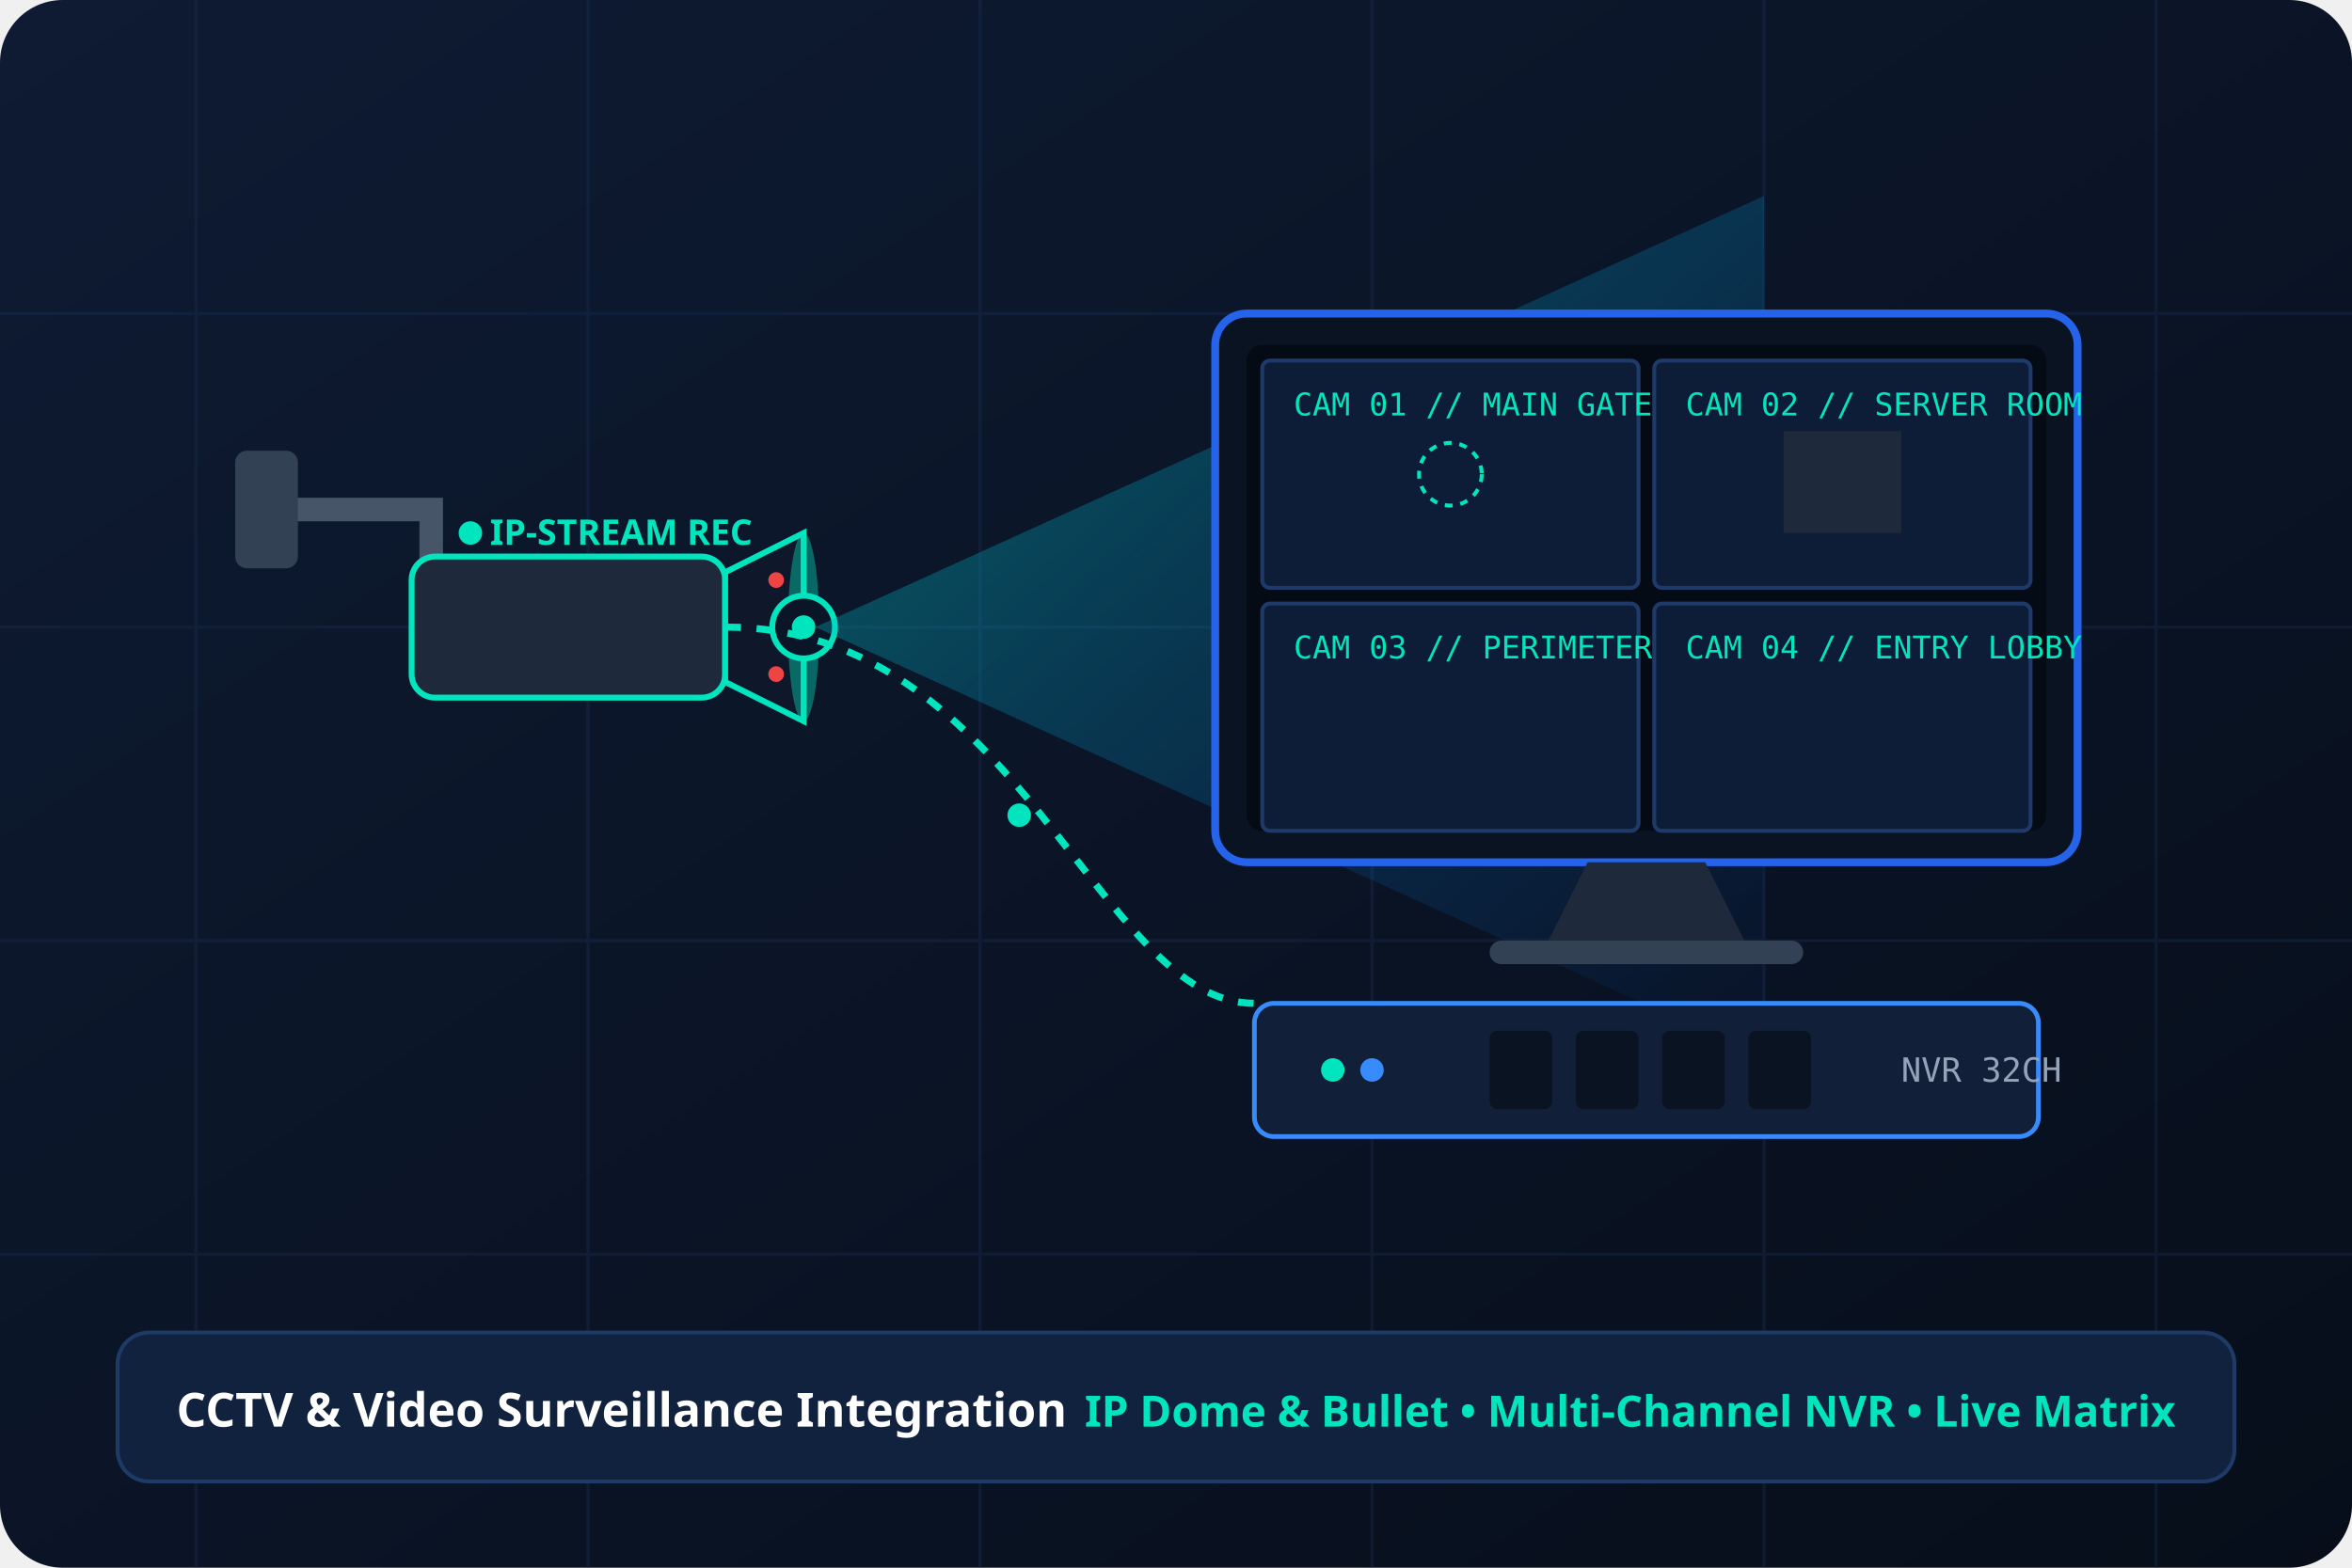
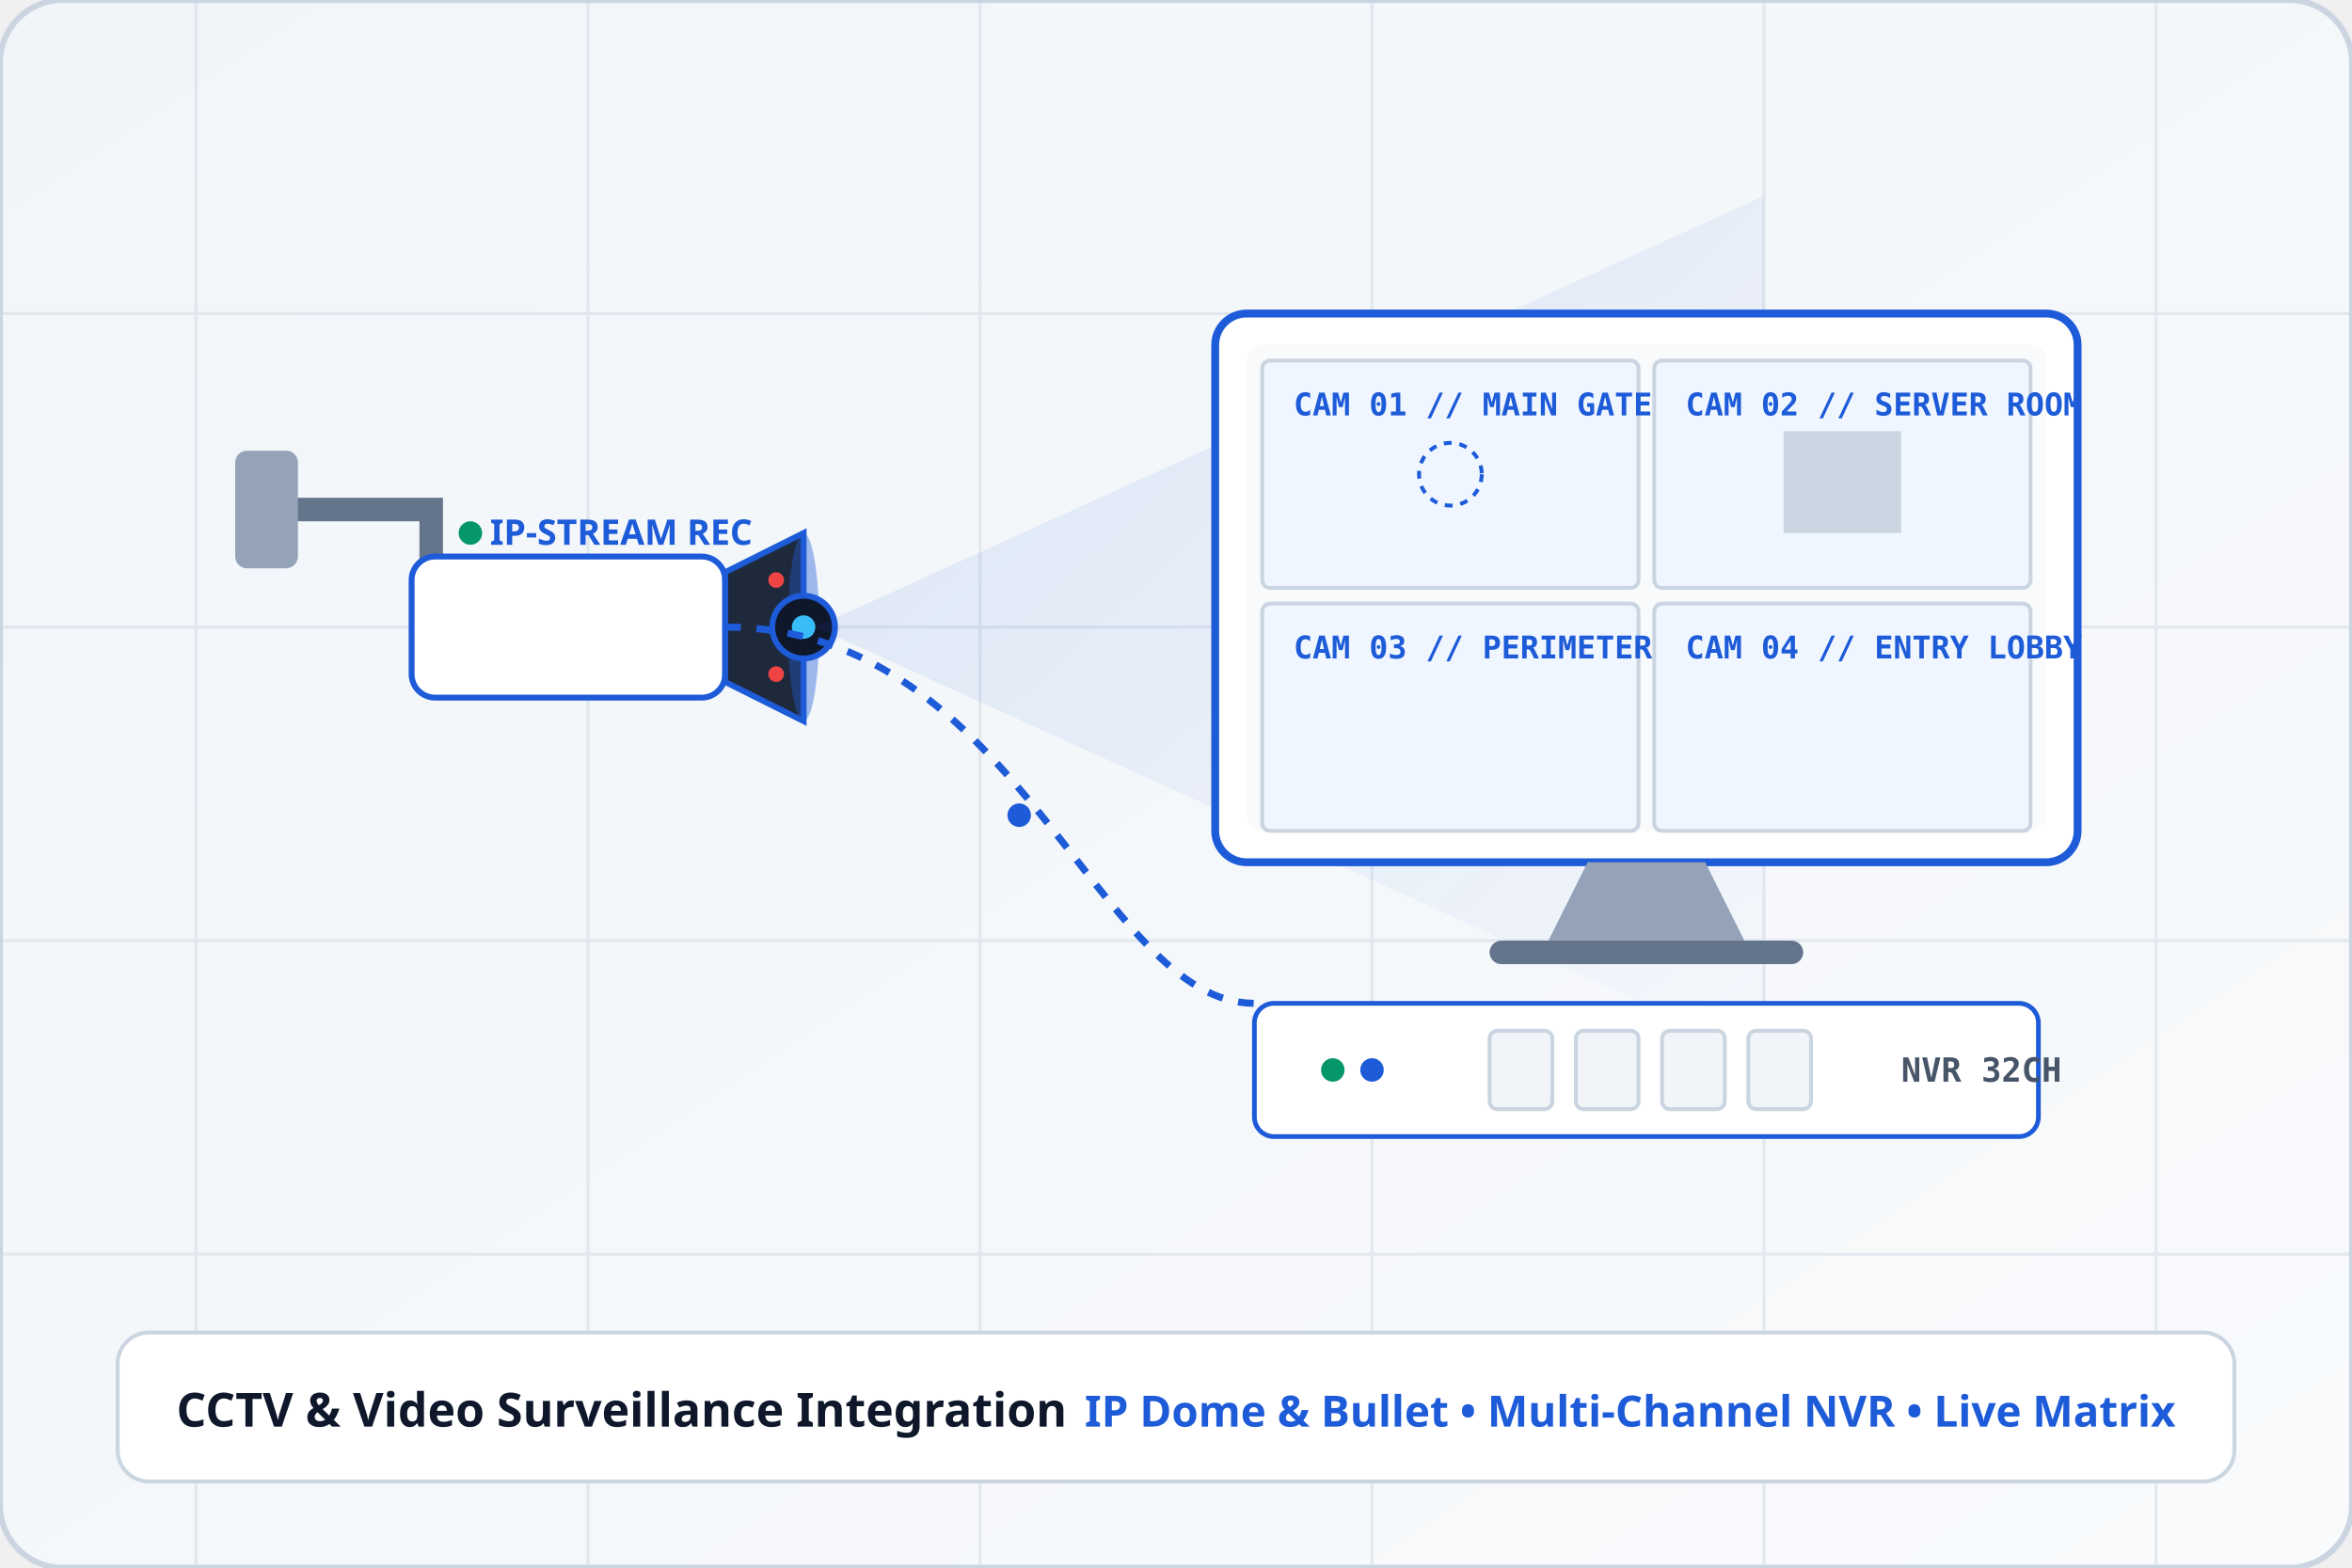
<svg xmlns="http://www.w3.org/2000/svg" viewBox="0 0 600 400" fill="none">
  <defs>
-     <linearGradient id="cctvBg" x1="0%" y1="0%" x2="100%" y2="100%">
-       <stop offset="0%" stop-color="#0E1B33" />
-       <stop offset="100%" stop-color="#070E1A" />
+     <linearGradient id="cctvBgLight" x1="0%" y1="0%" x2="100%" y2="100%">
+       <stop offset="0%" stop-color="#F1F5F9" />
+       <stop offset="100%" stop-color="#F8FAFC" />
    </linearGradient>
-     <linearGradient id="cctvBeam" x1="0%" y1="0%" x2="100%" y2="100%">
-       <stop offset="0%" stop-color="#00E5BE" stop-opacity="0.4" />
-       <stop offset="100%" stop-color="#0062FF" stop-opacity="0.02" />
+     <linearGradient id="cctvBeamLight" x1="0%" y1="0%" x2="100%" y2="100%">
+       <stop offset="0%" stop-color="#1D5BD8" stop-opacity="0.12" />
+       <stop offset="100%" stop-color="#1D5BD8" stop-opacity="0.01" />
    </linearGradient>
  </defs>
-   <rect width="600" height="400" rx="16" fill="url(#cctvBg)" />
-   <g stroke="#1E3258" stroke-width="0.8" opacity="0.3">
+   <rect width="600" height="400" rx="16" fill="url(#cctvBgLight)" stroke="#CBD5E1" stroke-width="1.5" />
+   <g stroke="#CBD5E1" stroke-width="0.8" opacity="0.45">
    <path d="M50 0v400 M150 0v400 M250 0v400 M350 0v400 M450 0v400 M550 0v400" />
    <path d="M0 80h600 M0 160h600 M0 240h600 M0 320h600" />
  </g>
  <g transform="translate(130, 160)">
-     <path d="M-60 -30 L-20 -30 L-20 0" stroke="#475569" stroke-width="6" stroke-linecap="round" />
-     <rect x="-70" y="-45" width="16" height="30" rx="3" fill="#334155" />
-     <rect x="-25" y="-18" width="80" height="36" rx="6" fill="#1E293B" stroke="#00E5BE" stroke-width="1.5" />
-     <path d="M55 -14 L75 -24 L75 24 L55 14 Z" fill="#0F172A" stroke="#00E5BE" stroke-width="1.5" />
-     <ellipse cx="75" cy="0" rx="4" ry="24" fill="#00E5BE" opacity="0.4" />
-     <circle cx="75" cy="0" r="8" fill="#0B1528" stroke="#00E5BE" stroke-width="1.5" />
-     <circle cx="75" cy="0" r="3" fill="#00E5BE" />
+     <path d="M-60 -30 L-20 -30 L-20 0" stroke="#64748B" stroke-width="6" stroke-linecap="round" />
+     <rect x="-70" y="-45" width="16" height="30" rx="3" fill="#94A3B8" />
+     <rect x="-25" y="-18" width="80" height="36" rx="6" fill="#FFFFFF" stroke="#1D5BD8" stroke-width="1.5" />
+     <path d="M55 -14 L75 -24 L75 24 L55 14 Z" fill="#1E293B" stroke="#1D5BD8" stroke-width="1.5" />
+     <ellipse cx="75" cy="0" rx="4" ry="24" fill="#1D5BD8" opacity="0.4" />
+     <circle cx="75" cy="0" r="8" fill="#0F172A" stroke="#1D5BD8" stroke-width="1.5" />
+     <circle cx="75" cy="0" r="3" fill="#38BDF8" />
    <circle cx="68" cy="-12" r="2" fill="#EF4444" />
    <circle cx="68" cy="12" r="2" fill="#EF4444" />
-     <path d="M78 0 L320 -110 L320 110 Z" fill="url(#cctvBeam)" />
-     <circle cx="-10" cy="-24" r="3" fill="#00E5BE" />
-     <text x="-5" y="-21" fill="#00E5BE" font-family="'Plus Jakarta Sans', sans-serif" font-size="9" font-weight="600">IP-STREAM REC</text>
+     <path d="M78 0 L320 -110 L320 110 Z" fill="url(#cctvBeamLight)" />
+     <circle cx="-10" cy="-24" r="3" fill="#059669" />
+     <text x="-5" y="-21" fill="#1D5BD8" font-family="'Plus Jakarta Sans', sans-serif" font-size="9" font-weight="700">IP-STREAM REC</text>
  </g>
  <g transform="translate(420, 190)">
-     <rect x="-110" y="-110" width="220" height="140" rx="8" fill="#091322" stroke="#2563EB" stroke-width="2" />
-     <rect x="-102" y="-102" width="204" height="124" rx="4" fill="#050B14" />
-     <rect x="-98" y="-98" width="96" height="58" rx="2" fill="#0D1D38" stroke="#1E3A6B" />
-     <text x="-90" y="-84" fill="#00E5BE" font-family="monospace" font-size="8">CAM 01 // MAIN GATE</text>
-     <circle cx="-50" cy="-69" r="8" fill="none" stroke="#00E5BE" stroke-dasharray="2 2" />
-     <rect x="2" y="-98" width="96" height="58" rx="2" fill="#0D1D38" stroke="#1E3A6B" />
-     <text x="10" y="-84" fill="#00E5BE" font-family="monospace" font-size="8">CAM 02 // SERVER ROOM</text>
-     <rect x="35" y="-80" width="30" height="26" fill="#1E293B" />
-     <rect x="-98" y="-36" width="96" height="58" rx="2" fill="#0D1D38" stroke="#1E3A6B" />
-     <text x="-90" y="-22" fill="#00E5BE" font-family="monospace" font-size="8">CAM 03 // PERIMETER</text>
-     <rect x="2" y="-36" width="96" height="58" rx="2" fill="#0D1D38" stroke="#1E3A6B" />
-     <text x="10" y="-22" fill="#00E5BE" font-family="monospace" font-size="8">CAM 04 // ENTRY LOBBY</text>
-     <path d="M-15 30 L-25 50 L25 50 L15 30 Z" fill="#1E293B" />
-     <rect x="-40" y="50" width="80" height="6" rx="3" fill="#334155" />
-     <rect x="-100" y="66" width="200" height="34" rx="5" fill="#111F38" stroke="#388BFD" stroke-width="1.2" />
-     <circle cx="-80" cy="83" r="3" fill="#00E5BE" />
-     <circle cx="-70" cy="83" r="3" fill="#388BFD" />
-     <rect x="-40" y="73" width="16" height="20" rx="2" fill="#091322" />
-     <rect x="-18" y="73" width="16" height="20" rx="2" fill="#091322" />
-     <rect x="4" y="73" width="16" height="20" rx="2" fill="#091322" />
-     <rect x="26" y="73" width="16" height="20" rx="2" fill="#091322" />
-     <text x="65" y="86" fill="#94A3B8" font-family="monospace" font-size="8.5">NVR 32CH</text>
+     <rect x="-110" y="-110" width="220" height="140" rx="8" fill="#FFFFFF" stroke="#1D5BD8" stroke-width="2" />
+     <rect x="-102" y="-102" width="204" height="124" rx="4" fill="#F8FAFC" />
+     <rect x="-98" y="-98" width="96" height="58" rx="2" fill="#EFF6FF" stroke="#CBD5E1" />
+     <text x="-90" y="-84" fill="#1D5BD8" font-family="monospace" font-size="8" font-weight="700">CAM 01 // MAIN GATE</text>
+     <circle cx="-50" cy="-69" r="8" fill="none" stroke="#1D5BD8" stroke-dasharray="2 2" />
+     <rect x="2" y="-98" width="96" height="58" rx="2" fill="#EFF6FF" stroke="#CBD5E1" />
+     <text x="10" y="-84" fill="#1D5BD8" font-family="monospace" font-size="8" font-weight="700">CAM 02 // SERVER ROOM</text>
+     <rect x="35" y="-80" width="30" height="26" fill="#CBD5E1" />
+     <rect x="-98" y="-36" width="96" height="58" rx="2" fill="#EFF6FF" stroke="#CBD5E1" />
+     <text x="-90" y="-22" fill="#1D5BD8" font-family="monospace" font-size="8" font-weight="700">CAM 03 // PERIMETER</text>
+     <rect x="2" y="-36" width="96" height="58" rx="2" fill="#EFF6FF" stroke="#CBD5E1" />
+     <text x="10" y="-22" fill="#1D5BD8" font-family="monospace" font-size="8" font-weight="700">CAM 04 // ENTRY LOBBY</text>
+     <path d="M-15 30 L-25 50 L25 50 L15 30 Z" fill="#94A3B8" />
+     <rect x="-40" y="50" width="80" height="6" rx="3" fill="#64748B" />
+     <rect x="-100" y="66" width="200" height="34" rx="5" fill="#FFFFFF" stroke="#1D5BD8" stroke-width="1.2" />
+     <circle cx="-80" cy="83" r="3" fill="#059669" />
+     <circle cx="-70" cy="83" r="3" fill="#1D5BD8" />
+     <rect x="-40" y="73" width="16" height="20" rx="2" fill="#F1F5F9" stroke="#CBD5E1" />
+     <rect x="-18" y="73" width="16" height="20" rx="2" fill="#F1F5F9" stroke="#CBD5E1" />
+     <rect x="4" y="73" width="16" height="20" rx="2" fill="#F1F5F9" stroke="#CBD5E1" />
+     <rect x="26" y="73" width="16" height="20" rx="2" fill="#F1F5F9" stroke="#CBD5E1" />
+     <text x="65" y="86" fill="#475569" font-family="monospace" font-size="8.5" font-weight="700">NVR 32CH</text>
  </g>
-   <path d="M185 160 C260 160, 280 256, 320 256" stroke="#00E5BE" stroke-width="1.8" stroke-dasharray="4 4" />
-   <circle cx="260" cy="208" r="3" fill="#00E5BE" />
-   <rect x="30" y="340" width="540" height="38" rx="8" fill="#11223F" stroke="#1E3A66" />
-   <text x="45" y="364" fill="#FFFFFF" font-family="'Plus Jakarta Sans', sans-serif" font-size="12" font-weight="700">CCTV &amp; Video Surveillance Integration</text>
-   <text x="555" y="364" fill="#00E5BE" font-family="'Plus Jakarta Sans', sans-serif" font-size="11" font-weight="600" text-anchor="end">IP Dome &amp; Bullet • Multi-Channel NVR • Live Matrix</text>
+   <path d="M185 160 C260 160, 280 256, 320 256" stroke="#1D5BD8" stroke-width="1.8" stroke-dasharray="4 4" />
+   <circle cx="260" cy="208" r="3" fill="#1D5BD8" />
+   <rect x="30" y="340" width="540" height="38" rx="8" fill="#FFFFFF" stroke="#CBD5E1" />
+   <text x="45" y="364" fill="#0F172A" font-family="'Plus Jakarta Sans', sans-serif" font-size="12" font-weight="700">CCTV &amp; Video Surveillance Integration</text>
+   <text x="555" y="364" fill="#1D5BD8" font-family="'Plus Jakarta Sans', sans-serif" font-size="11" font-weight="600" text-anchor="end">IP Dome &amp; Bullet • Multi-Channel NVR • Live Matrix</text>
</svg>
